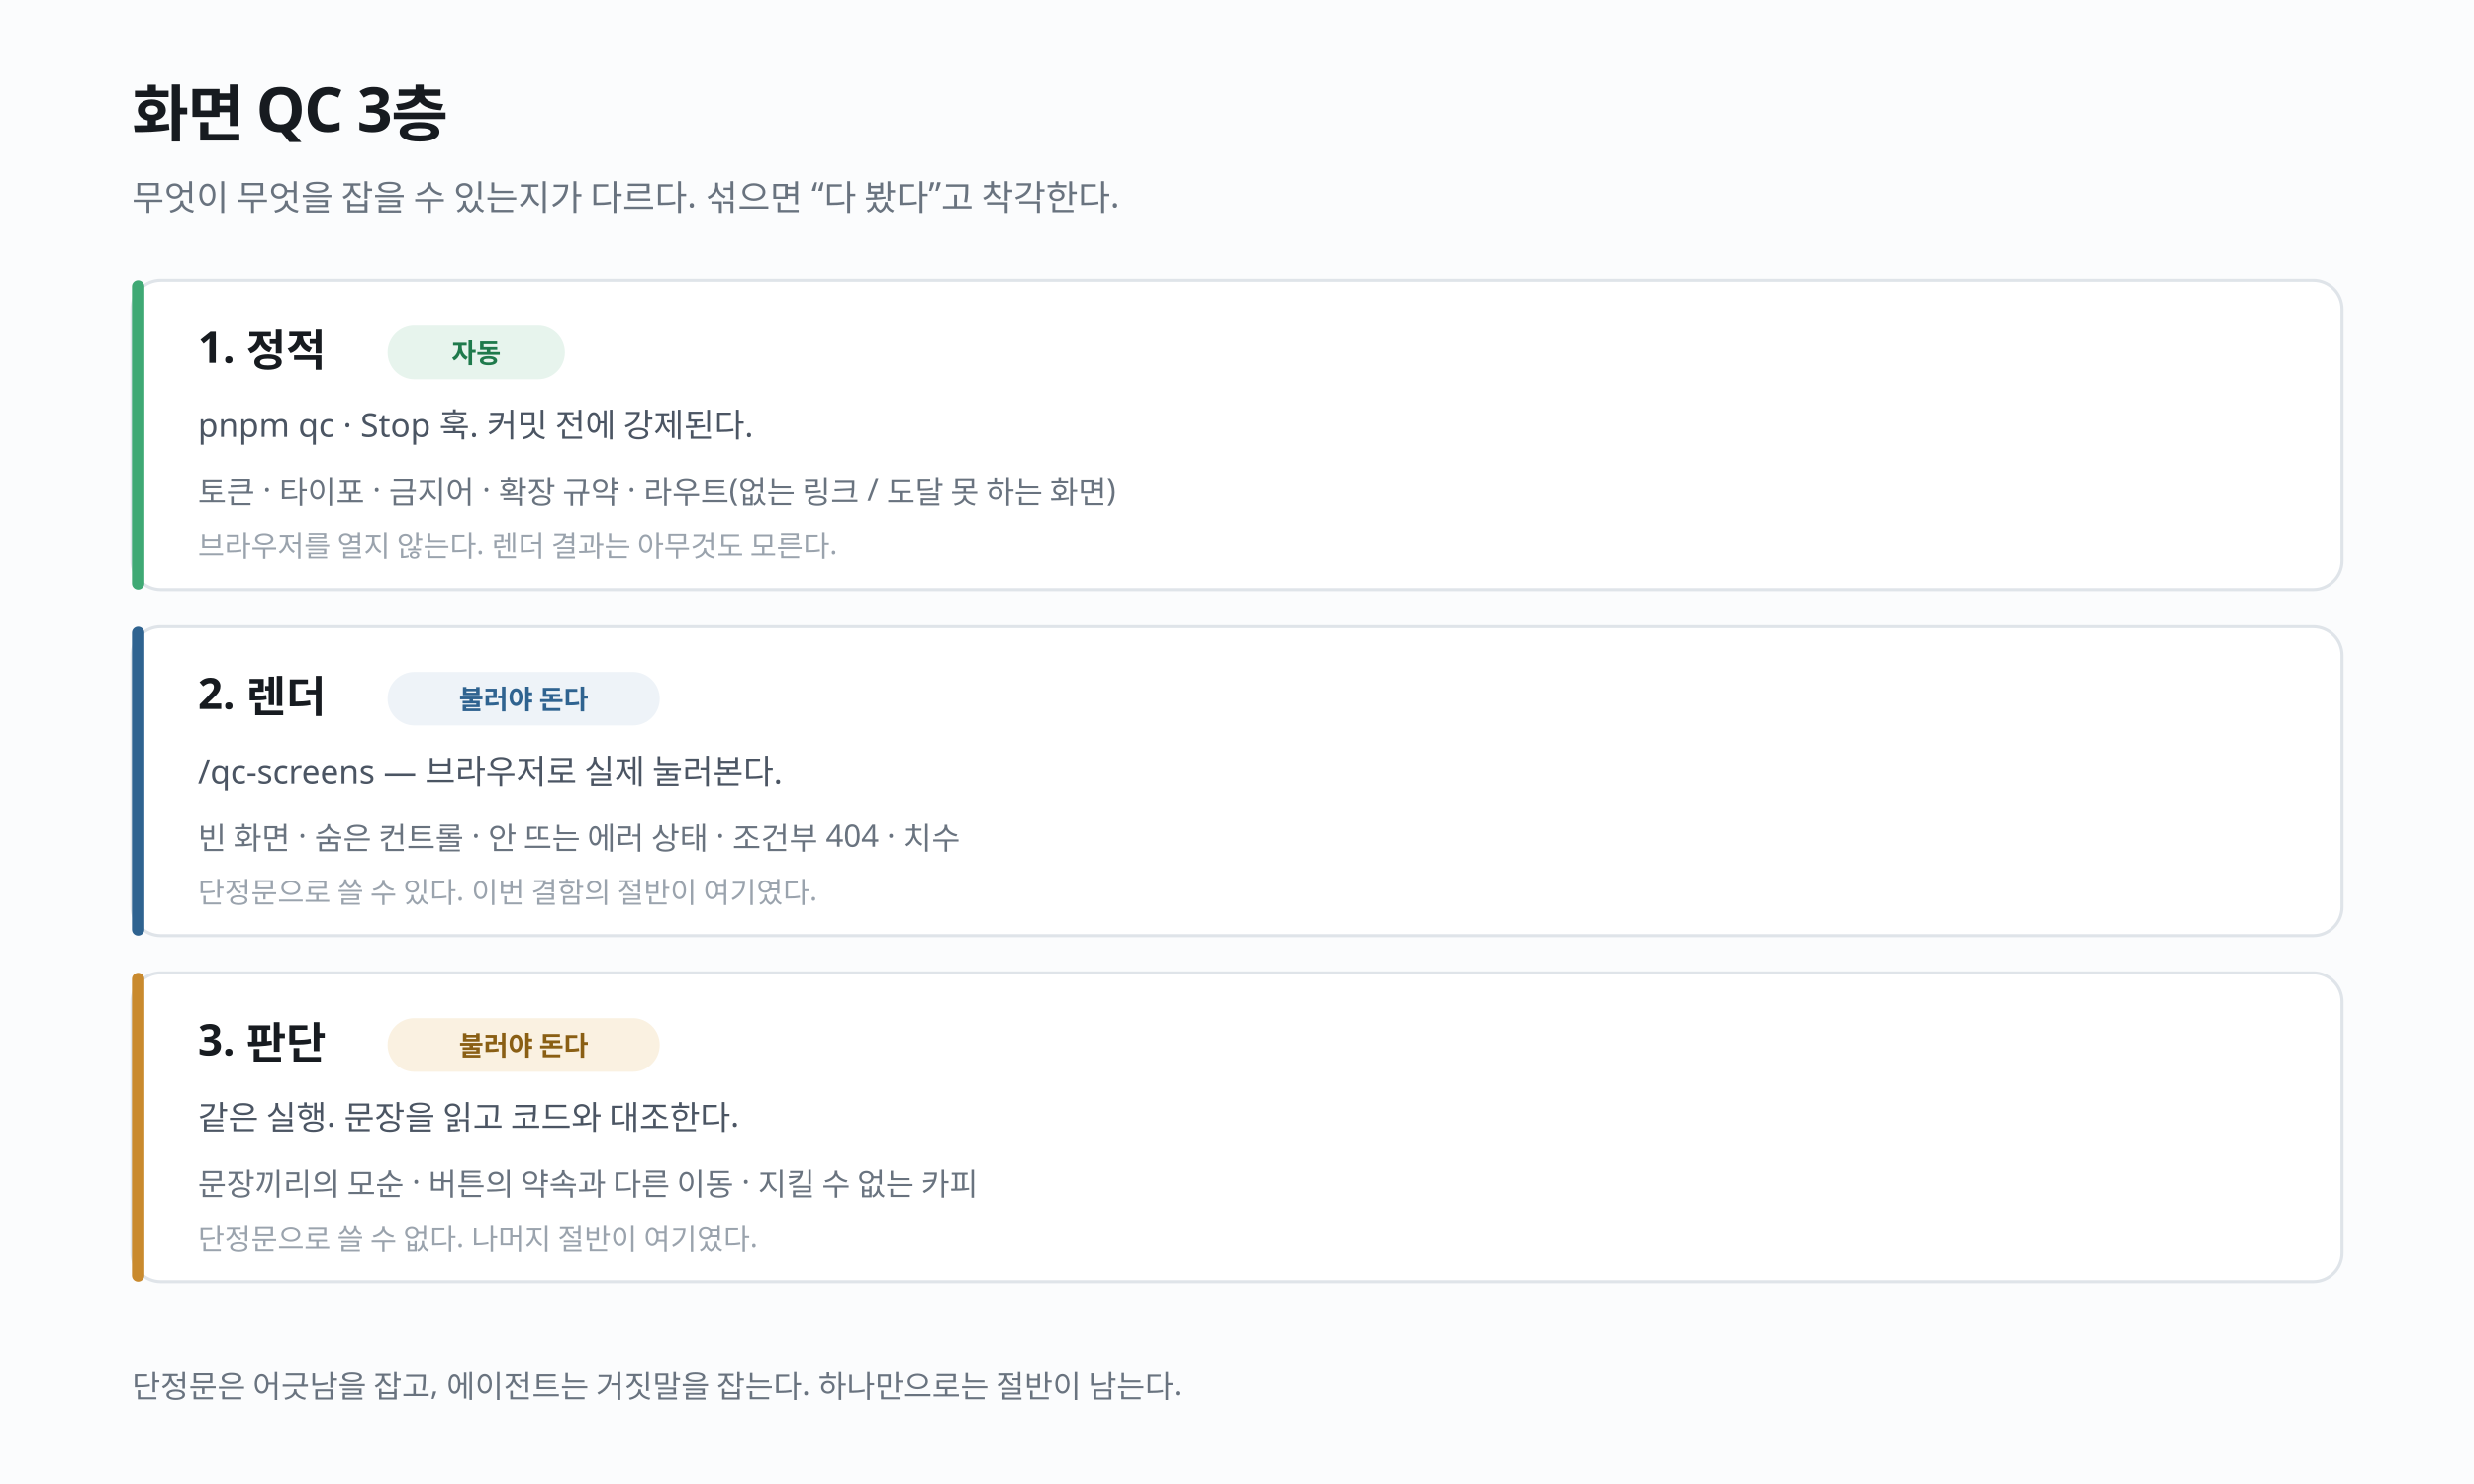
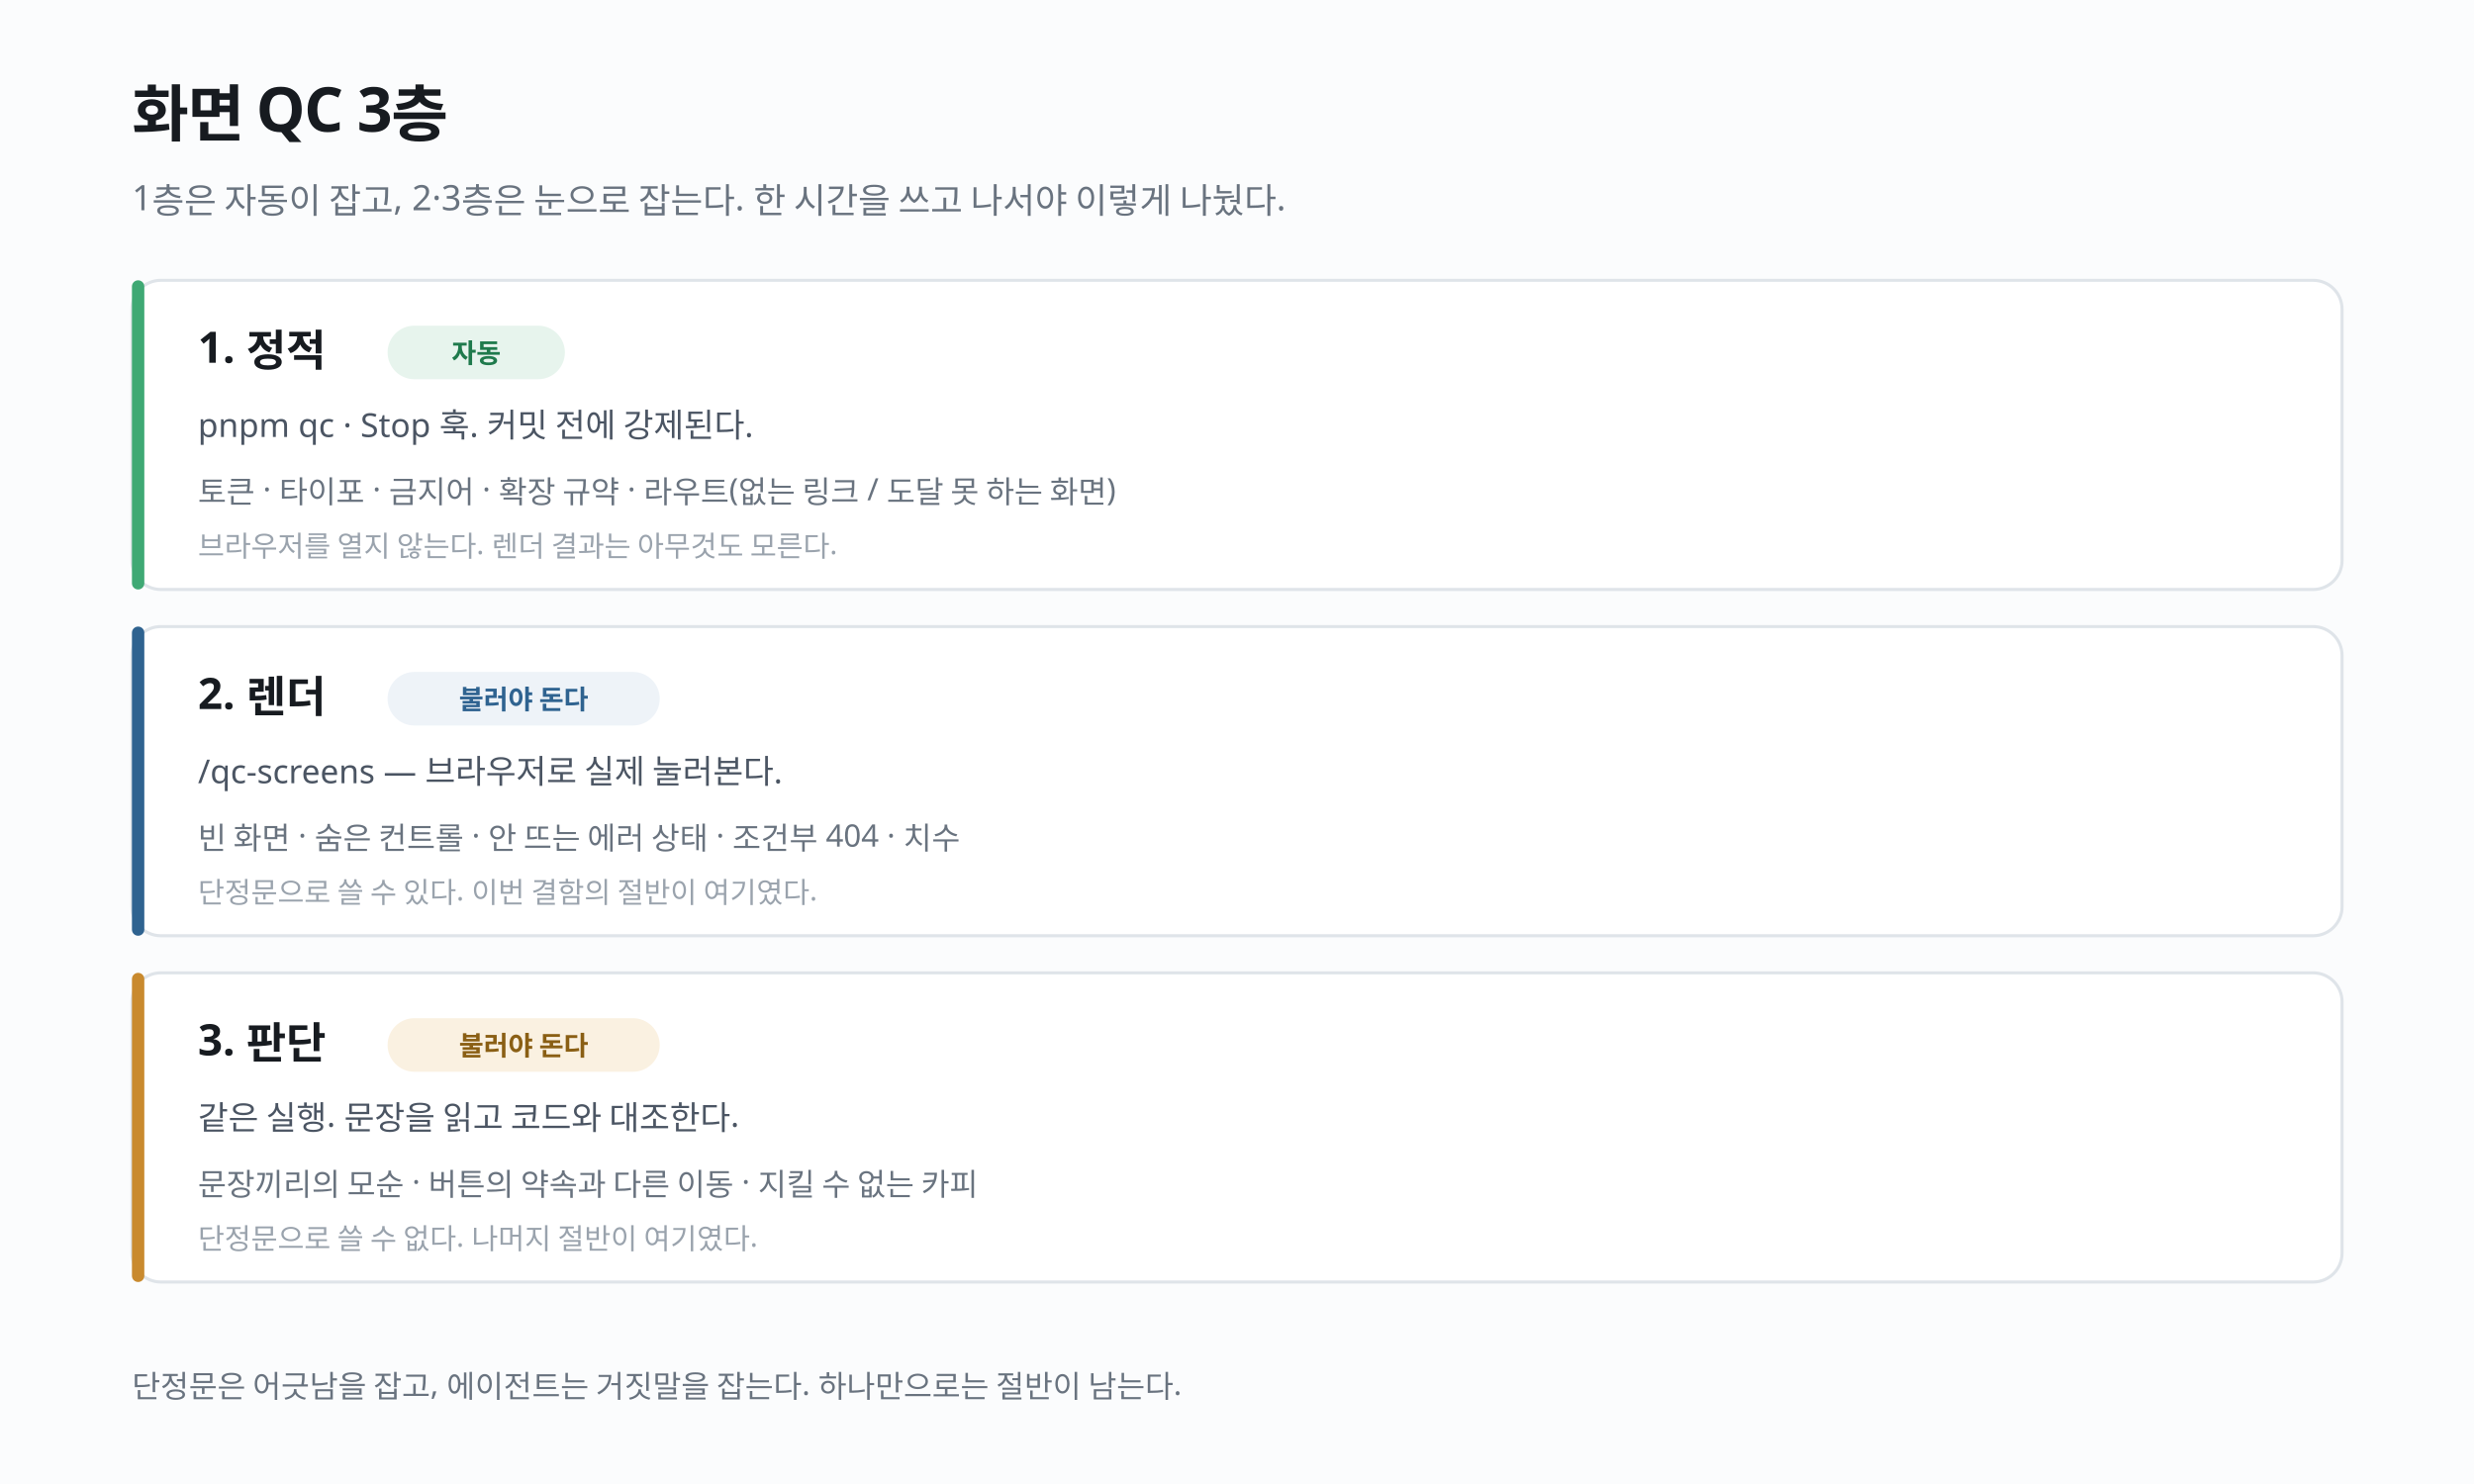
<svg xmlns="http://www.w3.org/2000/svg" viewBox="0 0 1200 720" width="1200" height="720" font-family="Pretendard, Malgun Gothic, sans-serif">
  <rect width="1200" height="720" fill="#FBFCFD" />
  <text x="64" y="66" font-size="30" font-weight="800" fill="#171B20" letter-spacing="-0.6">화면 QC 3층</text>
-   <text x="64" y="102" font-size="17" fill="#69737F">무엇이 무엇을 잡을 수 있는지가 다르다. 섞으면 “다 봤다”고 착각한다.</text>
+   <text x="64" y="102" font-size="17" fill="#69737F">1층은 자동이 잡고, 2·3층은 눈으로 잡는다. 한 시간을 쓰고 나서야 이렇게 나눴다.</text>
  <rect x="64" y="136" width="1072" height="150" rx="14" fill="#FFFFFF" stroke="#DFE4E9" stroke-width="1.5" />
  <rect x="64" y="136" width="6" height="150" rx="3" fill="#3FA974" />
  <text x="96" y="176" font-size="21" font-weight="800" fill="#171B20">1. 정적</text>
  <rect x="188" y="158" width="86" height="26" rx="13" fill="#E7F4ED" />
  <text x="231" y="176" font-size="13" font-weight="700" fill="#1F7A4C" text-anchor="middle">자동</text>
  <text x="96" y="212" font-size="16" fill="#4B5563">pnpm qc · Stop 훅. 커밋 전에 강제된다.</text>
  <text x="96" y="244" font-size="15" fill="#69737F">토큰 · 타이포 · 금지어 · 확장 규약 · 라우트(없는 링크 / 도달 못 하는 화면)</text>
  <text x="96" y="270" font-size="14" fill="#9AA3AD">브라우저를 열지 않는다. 렌더 결과는 아무것도 모른다.</text>
  <rect x="64" y="304" width="1072" height="150" rx="14" fill="#FFFFFF" stroke="#DFE4E9" stroke-width="1.5" />
  <rect x="64" y="304" width="6" height="150" rx="3" fill="#2F6390" />
  <text x="96" y="344" font-size="21" font-weight="800" fill="#171B20">2. 렌더</text>
  <rect x="188" y="326" width="132" height="26" rx="13" fill="#EEF3F8" />
  <text x="254" y="344" font-size="13" font-weight="700" fill="#2F6390" text-anchor="middle">불러야 돈다</text>
  <text x="96" y="380" font-size="16" fill="#4B5563">/qc-screens — 브라우저로 실제 눌러본다.</text>
  <text x="96" y="412" font-size="15" fill="#69737F">빈 화면 · 숨은 컨트롤 · 안 뜨는 에러 상태 · 조건부 404 · 치수</text>
  <text x="96" y="438" font-size="14" fill="#9AA3AD">단정문으로 쓸 수 있다. 이번 결함의 절반이 여기였다.</text>
  <rect x="64" y="472" width="1072" height="150" rx="14" fill="#FFFFFF" stroke="#DFE4E9" stroke-width="1.5" />
  <rect x="64" y="472" width="6" height="150" rx="3" fill="#C98A2E" />
  <text x="96" y="512" font-size="21" font-weight="800" fill="#171B20">3. 판단</text>
  <rect x="188" y="494" width="132" height="26" rx="13" fill="#FAF1E1" />
  <text x="254" y="512" font-size="13" font-weight="700" fill="#8A5F14" text-anchor="middle">불러야 돈다</text>
  <text x="96" y="548" font-size="16" fill="#4B5563">같은 실행. 문장을 읽고 코드와 대조한다.</text>
  <text x="96" y="580" font-size="15" fill="#69737F">문장끼리의 모순 · 버튼의 약속과 다른 이동 · 지킬 수 없는 카피</text>
  <text x="96" y="606" font-size="14" fill="#9AA3AD">단정문으로 쓸 수 없다. 나머지 절반이 여기였다.</text>
  <text x="64" y="678" font-size="15" fill="#69737F">단정문은 어긋남을 잡고, 에이전트는 거짓말을 잡는다. 하나만으로는 절반이 남는다.</text>
</svg>
